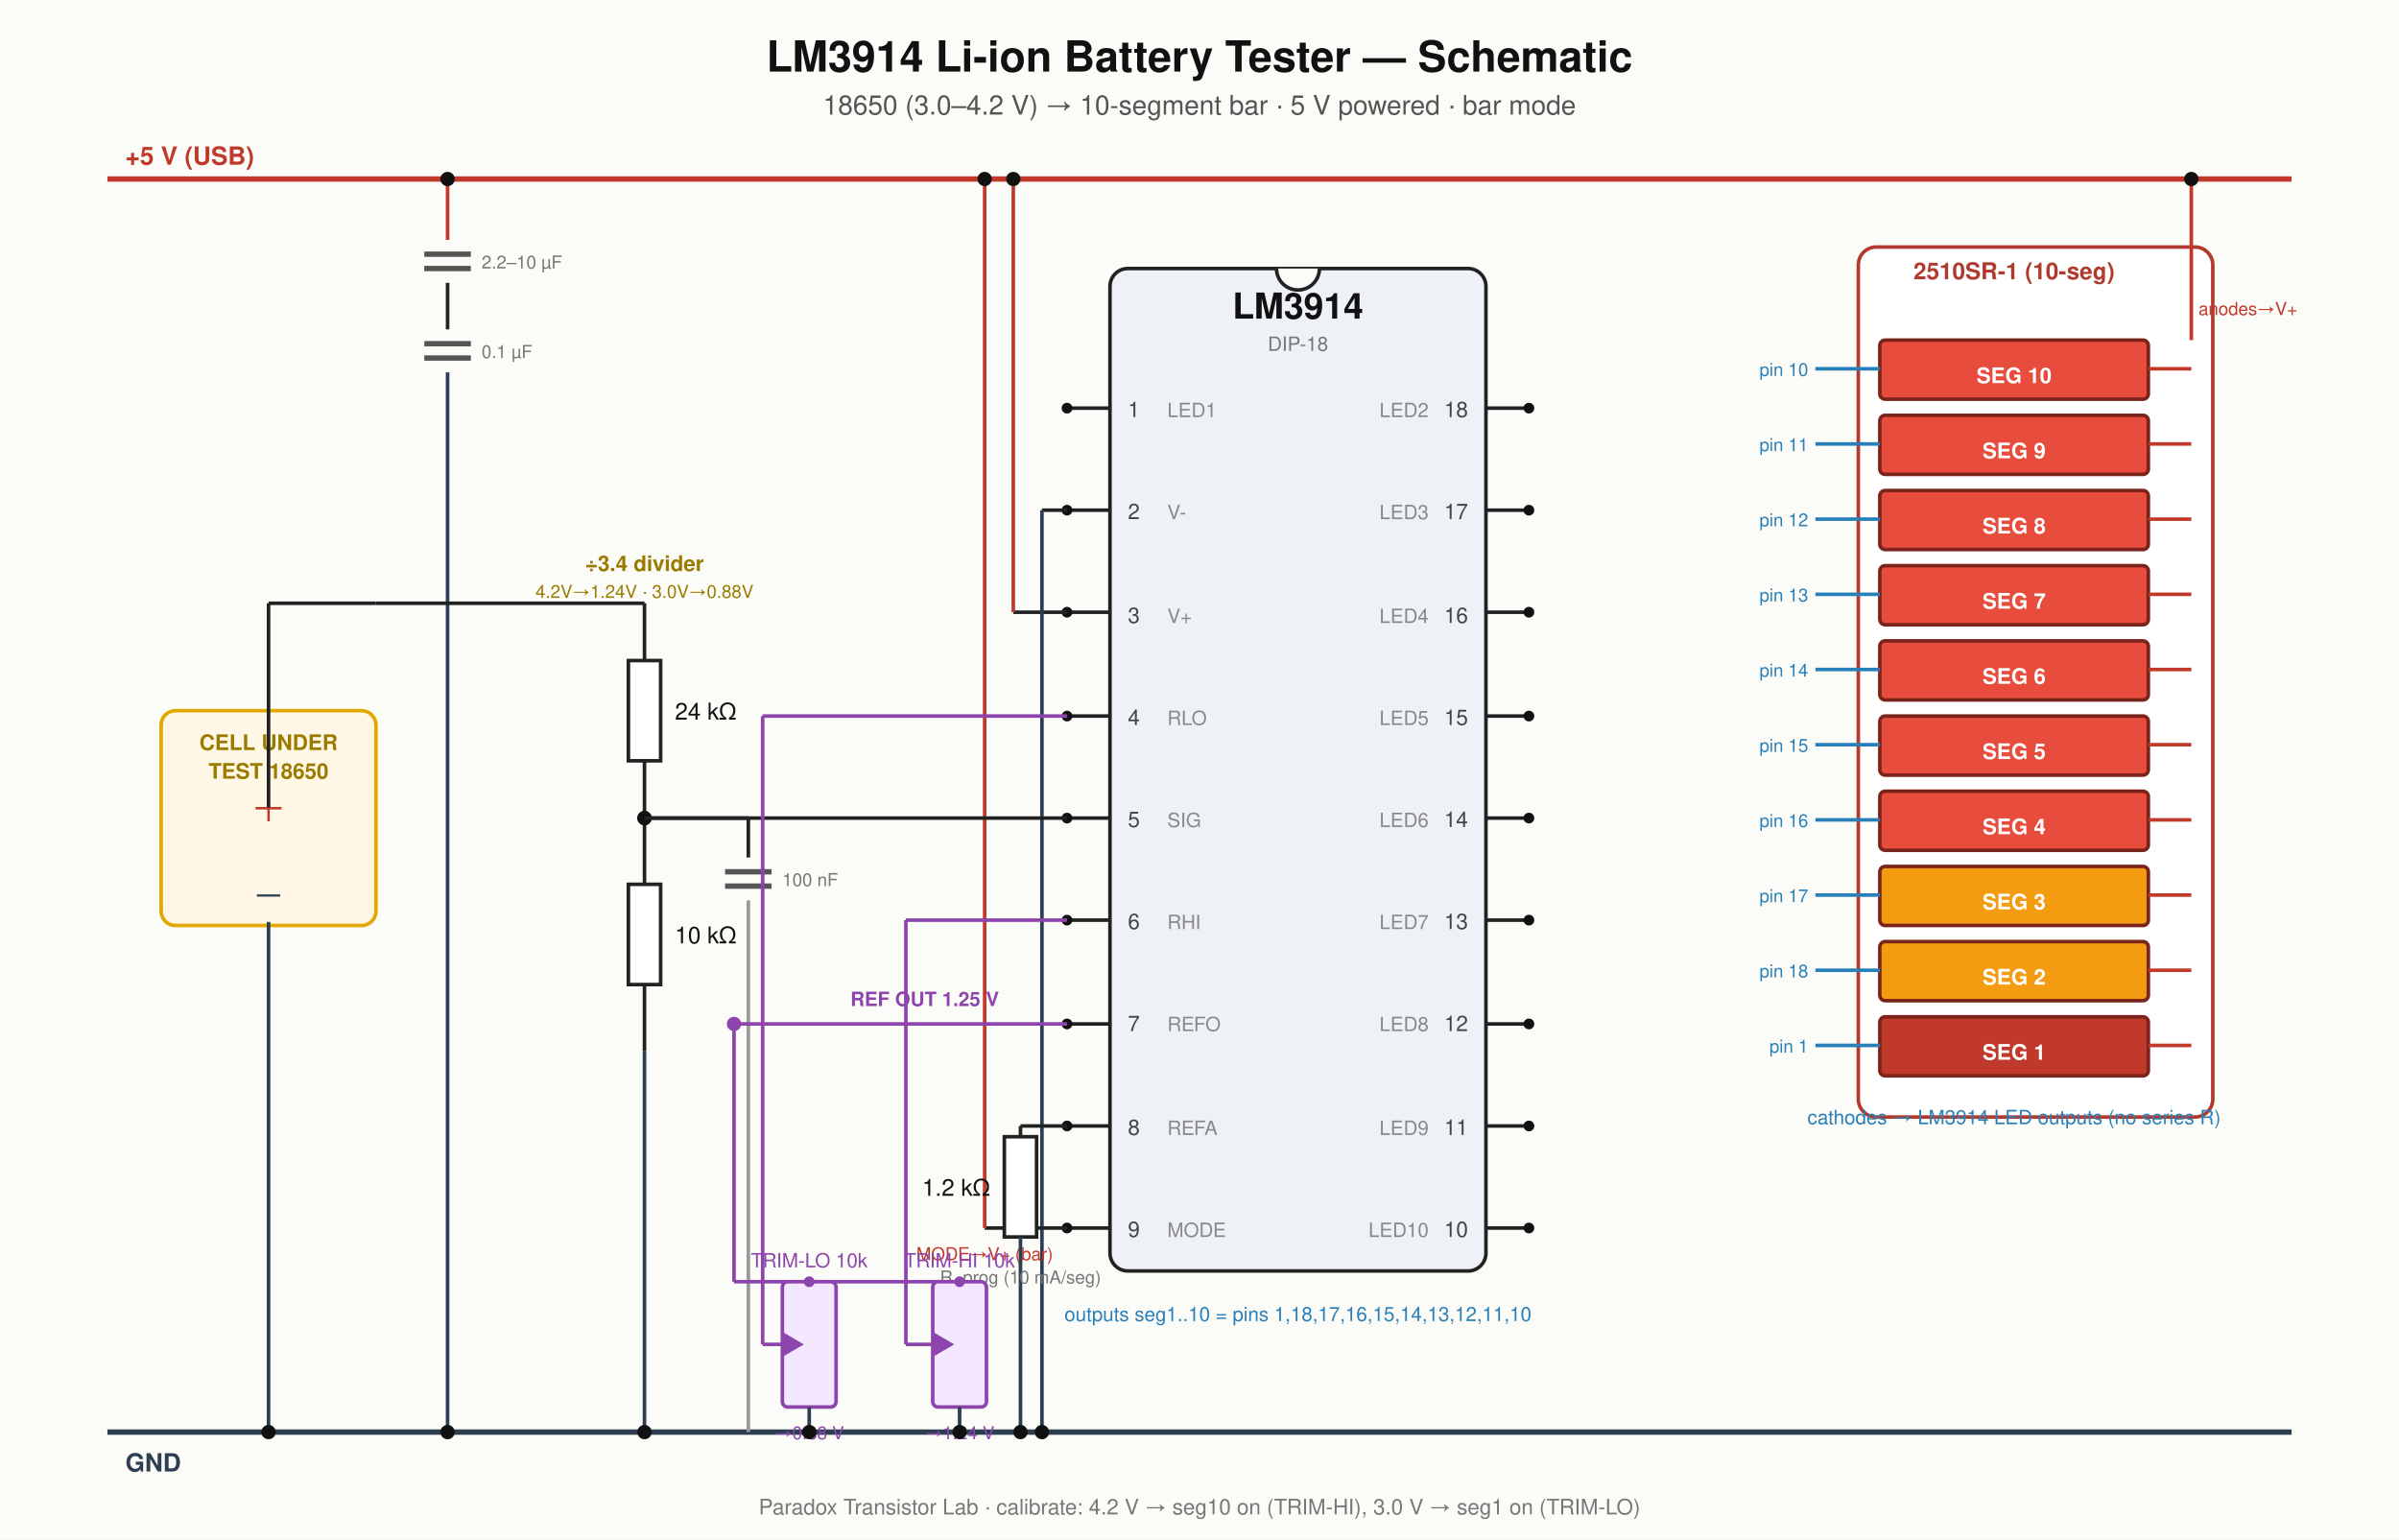
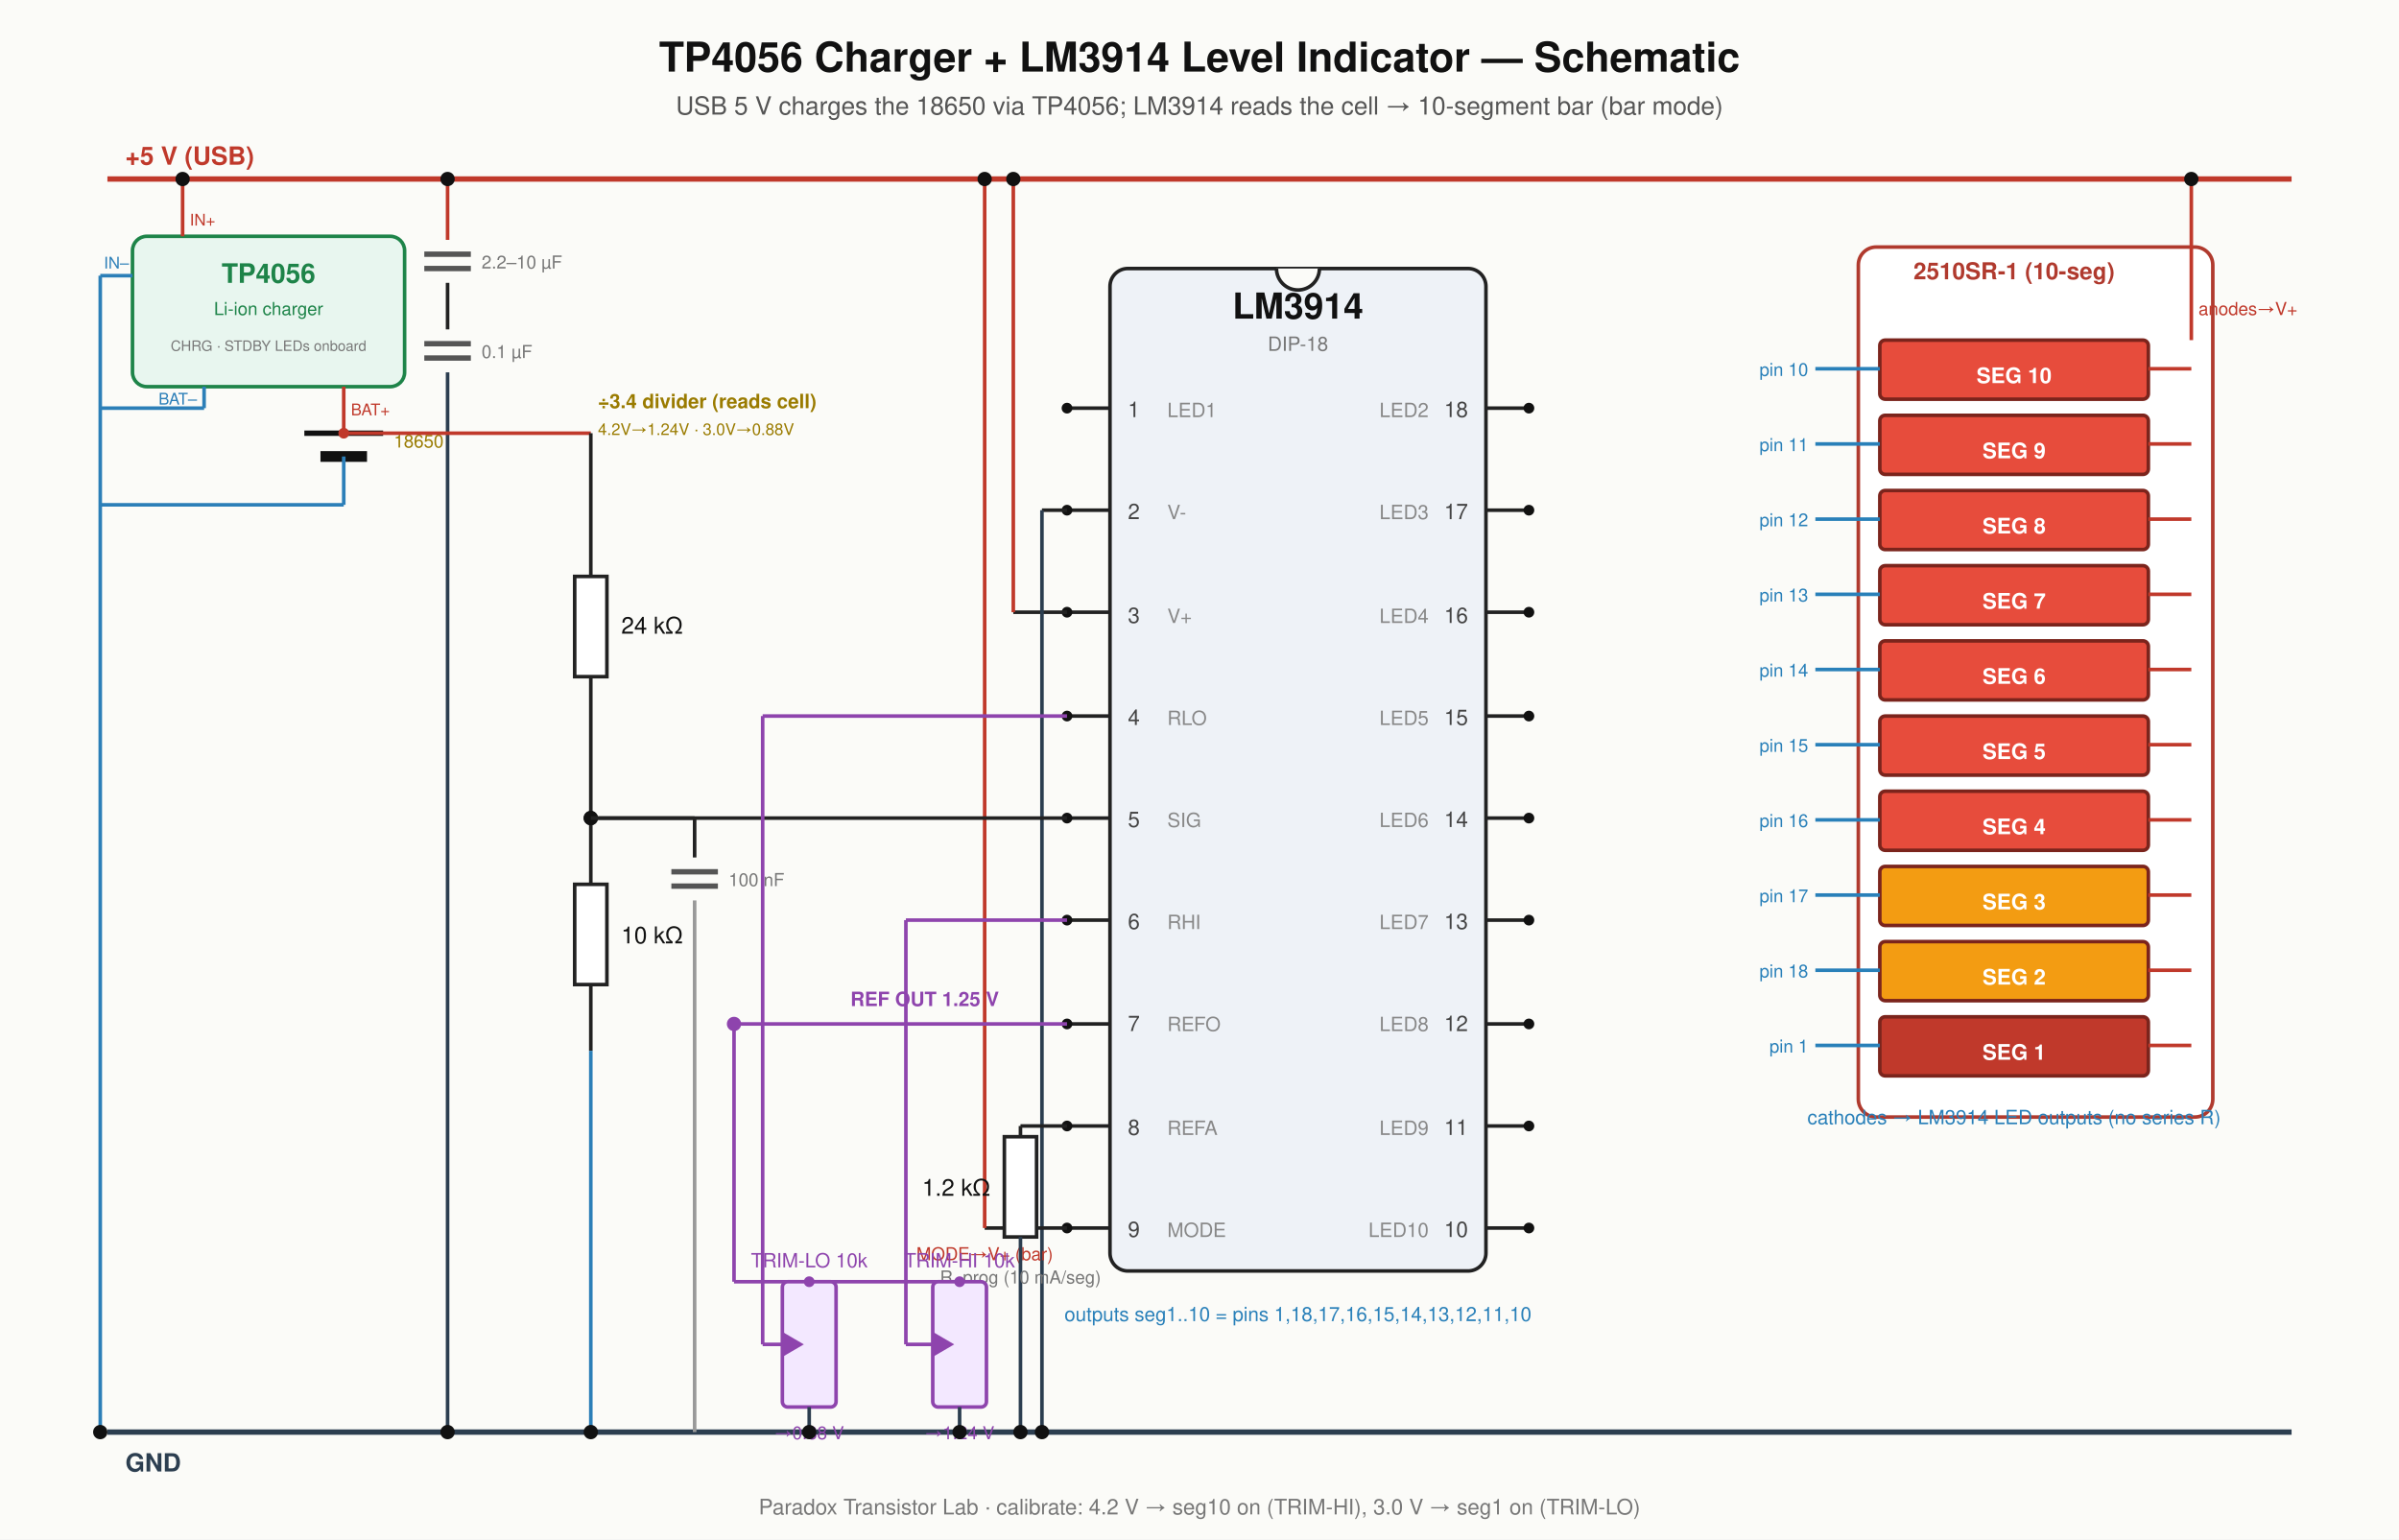
<svg xmlns="http://www.w3.org/2000/svg" viewBox="0 0 1340 860" width="1340" height="860">
  <rect x="0" y="0" width="1340" height="860" fill="#fbfbf8" stroke="none" stroke-width="2" rx="0" />
-   <text x="670" y="40" font-family="Helvetica,Arial,sans-serif" font-size="24" fill="#111" text-anchor="middle" font-weight="bold">LM3914 Li-ion Battery Tester — Schematic</text>
-   <text x="670" y="64" font-family="Helvetica,Arial,sans-serif" font-size="15" fill="#555" text-anchor="middle" font-weight="normal">18650 (3.0–4.2 V) → 10-segment bar · 5 V powered · bar mode</text>
+   <text x="670" y="40" font-family="Helvetica,Arial,sans-serif" font-size="23" fill="#111" text-anchor="middle" font-weight="bold">TP4056 Charger + LM3914 Level Indicator — Schematic</text>
+   <text x="670" y="64" font-family="Helvetica,Arial,sans-serif" font-size="14" fill="#555" text-anchor="middle" font-weight="normal">USB 5 V charges the 18650 via TP4056; LM3914 reads the cell → 10-segment bar (bar mode)</text>
  <line x1="60" y1="100" x2="1280" y2="100" stroke="#c0392b" stroke-width="3" />
  <text x="70" y="92" font-family="Helvetica,Arial,sans-serif" font-size="14" fill="#c0392b" text-anchor="start" font-weight="bold">+5 V (USB)</text>
  <line x1="60" y1="800" x2="1280" y2="800" stroke="#2c3e50" stroke-width="3" />
  <text x="70" y="822" font-family="Helvetica,Arial,sans-serif" font-size="14" fill="#2c3e50" text-anchor="start" font-weight="bold">GND</text>
  <rect x="620" y="150" width="210" height="560" fill="#eef2f7" stroke="#222" stroke-width="2" rx="10" />
  <text x="725" y="178" font-family="Helvetica,Arial,sans-serif" font-size="20" fill="#111" text-anchor="middle" font-weight="bold">LM3914</text>
  <text x="725" y="196" font-family="Helvetica,Arial,sans-serif" font-size="11" fill="#777" text-anchor="middle" font-weight="normal">DIP-18</text>
  <path d="M 713.0 150 a12 12 0 0 0 24 0" fill="#fbfbf8" stroke="#222" stroke-width="2" />
  <line x1="596" y1="228" x2="620" y2="228" stroke="#222" stroke-width="2" />
  <circle cx="596" cy="228" r="3" fill="#111" />
  <text x="630" y="233" font-family="Helvetica,Arial,sans-serif" font-size="12" fill="#444" text-anchor="start" font-weight="normal">1</text>
  <text x="652" y="233" font-family="Helvetica,Arial,sans-serif" font-size="11" fill="#888" text-anchor="start" font-weight="normal">LED1</text>
  <line x1="596" y1="285" x2="620" y2="285" stroke="#222" stroke-width="2" />
  <circle cx="596" cy="285" r="3" fill="#111" />
  <text x="630" y="290" font-family="Helvetica,Arial,sans-serif" font-size="12" fill="#444" text-anchor="start" font-weight="normal">2</text>
  <text x="652" y="290" font-family="Helvetica,Arial,sans-serif" font-size="11" fill="#888" text-anchor="start" font-weight="normal">V-</text>
  <line x1="596" y1="342" x2="620" y2="342" stroke="#222" stroke-width="2" />
  <circle cx="596" cy="342" r="3" fill="#111" />
  <text x="630" y="348" font-family="Helvetica,Arial,sans-serif" font-size="12" fill="#444" text-anchor="start" font-weight="normal">3</text>
  <text x="652" y="348" font-family="Helvetica,Arial,sans-serif" font-size="11" fill="#888" text-anchor="start" font-weight="normal">V+</text>
  <line x1="596" y1="400" x2="620" y2="400" stroke="#222" stroke-width="2" />
  <circle cx="596" cy="400" r="3" fill="#111" />
  <text x="630" y="405" font-family="Helvetica,Arial,sans-serif" font-size="12" fill="#444" text-anchor="start" font-weight="normal">4</text>
  <text x="652" y="405" font-family="Helvetica,Arial,sans-serif" font-size="11" fill="#888" text-anchor="start" font-weight="normal">RLO</text>
  <line x1="596" y1="457" x2="620" y2="457" stroke="#222" stroke-width="2" />
  <circle cx="596" cy="457" r="3" fill="#111" />
  <text x="630" y="462" font-family="Helvetica,Arial,sans-serif" font-size="12" fill="#444" text-anchor="start" font-weight="normal">5</text>
  <text x="652" y="462" font-family="Helvetica,Arial,sans-serif" font-size="11" fill="#888" text-anchor="start" font-weight="normal">SIG</text>
  <line x1="596" y1="514" x2="620" y2="514" stroke="#222" stroke-width="2" />
  <circle cx="596" cy="514" r="3" fill="#111" />
  <text x="630" y="519" font-family="Helvetica,Arial,sans-serif" font-size="12" fill="#444" text-anchor="start" font-weight="normal">6</text>
  <text x="652" y="519" font-family="Helvetica,Arial,sans-serif" font-size="11" fill="#888" text-anchor="start" font-weight="normal">RHI</text>
  <line x1="596" y1="572" x2="620" y2="572" stroke="#222" stroke-width="2" />
  <circle cx="596" cy="572" r="3" fill="#111" />
  <text x="630" y="576" font-family="Helvetica,Arial,sans-serif" font-size="12" fill="#444" text-anchor="start" font-weight="normal">7</text>
  <text x="652" y="576" font-family="Helvetica,Arial,sans-serif" font-size="11" fill="#888" text-anchor="start" font-weight="normal">REFO</text>
  <line x1="596" y1="629" x2="620" y2="629" stroke="#222" stroke-width="2" />
  <circle cx="596" cy="629" r="3" fill="#111" />
  <text x="630" y="634" font-family="Helvetica,Arial,sans-serif" font-size="12" fill="#444" text-anchor="start" font-weight="normal">8</text>
  <text x="652" y="634" font-family="Helvetica,Arial,sans-serif" font-size="11" fill="#888" text-anchor="start" font-weight="normal">REFA</text>
  <line x1="596" y1="686" x2="620" y2="686" stroke="#222" stroke-width="2" />
  <circle cx="596" cy="686" r="3" fill="#111" />
  <text x="630" y="691" font-family="Helvetica,Arial,sans-serif" font-size="12" fill="#444" text-anchor="start" font-weight="normal">9</text>
  <text x="652" y="691" font-family="Helvetica,Arial,sans-serif" font-size="11" fill="#888" text-anchor="start" font-weight="normal">MODE</text>
  <line x1="830" y1="228" x2="854" y2="228" stroke="#222" stroke-width="2" />
  <circle cx="854" cy="228" r="3" fill="#111" />
  <text x="820" y="233" font-family="Helvetica,Arial,sans-serif" font-size="12" fill="#444" text-anchor="end" font-weight="normal">18</text>
  <text x="798" y="233" font-family="Helvetica,Arial,sans-serif" font-size="11" fill="#888" text-anchor="end" font-weight="normal">LED2</text>
  <line x1="830" y1="285" x2="854" y2="285" stroke="#222" stroke-width="2" />
  <circle cx="854" cy="285" r="3" fill="#111" />
  <text x="820" y="290" font-family="Helvetica,Arial,sans-serif" font-size="12" fill="#444" text-anchor="end" font-weight="normal">17</text>
  <text x="798" y="290" font-family="Helvetica,Arial,sans-serif" font-size="11" fill="#888" text-anchor="end" font-weight="normal">LED3</text>
  <line x1="830" y1="342" x2="854" y2="342" stroke="#222" stroke-width="2" />
  <circle cx="854" cy="342" r="3" fill="#111" />
  <text x="820" y="348" font-family="Helvetica,Arial,sans-serif" font-size="12" fill="#444" text-anchor="end" font-weight="normal">16</text>
  <text x="798" y="348" font-family="Helvetica,Arial,sans-serif" font-size="11" fill="#888" text-anchor="end" font-weight="normal">LED4</text>
  <line x1="830" y1="400" x2="854" y2="400" stroke="#222" stroke-width="2" />
  <circle cx="854" cy="400" r="3" fill="#111" />
  <text x="820" y="405" font-family="Helvetica,Arial,sans-serif" font-size="12" fill="#444" text-anchor="end" font-weight="normal">15</text>
  <text x="798" y="405" font-family="Helvetica,Arial,sans-serif" font-size="11" fill="#888" text-anchor="end" font-weight="normal">LED5</text>
  <line x1="830" y1="457" x2="854" y2="457" stroke="#222" stroke-width="2" />
  <circle cx="854" cy="457" r="3" fill="#111" />
  <text x="820" y="462" font-family="Helvetica,Arial,sans-serif" font-size="12" fill="#444" text-anchor="end" font-weight="normal">14</text>
  <text x="798" y="462" font-family="Helvetica,Arial,sans-serif" font-size="11" fill="#888" text-anchor="end" font-weight="normal">LED6</text>
  <line x1="830" y1="514" x2="854" y2="514" stroke="#222" stroke-width="2" />
  <circle cx="854" cy="514" r="3" fill="#111" />
  <text x="820" y="519" font-family="Helvetica,Arial,sans-serif" font-size="12" fill="#444" text-anchor="end" font-weight="normal">13</text>
  <text x="798" y="519" font-family="Helvetica,Arial,sans-serif" font-size="11" fill="#888" text-anchor="end" font-weight="normal">LED7</text>
  <line x1="830" y1="572" x2="854" y2="572" stroke="#222" stroke-width="2" />
  <circle cx="854" cy="572" r="3" fill="#111" />
  <text x="820" y="576" font-family="Helvetica,Arial,sans-serif" font-size="12" fill="#444" text-anchor="end" font-weight="normal">12</text>
  <text x="798" y="576" font-family="Helvetica,Arial,sans-serif" font-size="11" fill="#888" text-anchor="end" font-weight="normal">LED8</text>
  <line x1="830" y1="629" x2="854" y2="629" stroke="#222" stroke-width="2" />
  <circle cx="854" cy="629" r="3" fill="#111" />
  <text x="820" y="634" font-family="Helvetica,Arial,sans-serif" font-size="12" fill="#444" text-anchor="end" font-weight="normal">11</text>
  <text x="798" y="634" font-family="Helvetica,Arial,sans-serif" font-size="11" fill="#888" text-anchor="end" font-weight="normal">LED9</text>
  <line x1="830" y1="686" x2="854" y2="686" stroke="#222" stroke-width="2" />
  <circle cx="854" cy="686" r="3" fill="#111" />
  <text x="820" y="691" font-family="Helvetica,Arial,sans-serif" font-size="12" fill="#444" text-anchor="end" font-weight="normal">10</text>
  <text x="798" y="691" font-family="Helvetica,Arial,sans-serif" font-size="11" fill="#888" text-anchor="end" font-weight="normal">LED10</text>
  <line x1="596" y1="342" x2="566" y2="342" stroke="#222" stroke-width="2" />
  <line x1="566" y1="342" x2="566" y2="100" stroke="#c0392b" stroke-width="2" />
  <circle cx="566" cy="100" r="4" fill="#111" />
  <line x1="596" y1="285" x2="582" y2="285" stroke="#222" stroke-width="2" />
  <line x1="582" y1="285" x2="582" y2="800" stroke="#2c3e50" stroke-width="2" />
  <circle cx="582" cy="800" r="4" fill="#111" />
  <line x1="596" y1="686" x2="550" y2="686" stroke="#222" stroke-width="2" />
  <line x1="550" y1="686" x2="550" y2="100" stroke="#c0392b" stroke-width="2" />
  <circle cx="550" cy="100" r="4" fill="#111" />
  <text x="550" y="704" font-family="Helvetica,Arial,sans-serif" font-size="10" fill="#c0392b" text-anchor="middle" font-weight="normal">MODE→V+ (bar)</text>
  <line x1="250" y1="100" x2="250" y2="134" stroke="#c0392b" stroke-width="2" />
  <circle cx="250" cy="100" r="4" fill="#111" />
  <line x1="237" y1="142" x2="263" y2="142" stroke="#555" stroke-width="3" />
  <line x1="237" y1="150" x2="263" y2="150" stroke="#555" stroke-width="3" />
  <text x="269" y="150" font-family="Helvetica,Arial,sans-serif" font-size="10" fill="#777" text-anchor="start" font-weight="normal">2.2–10 µF</text>
  <line x1="250" y1="158" x2="250" y2="184" stroke="#222" stroke-width="2" />
  <line x1="237" y1="192" x2="263" y2="192" stroke="#555" stroke-width="3" />
  <line x1="237" y1="200" x2="263" y2="200" stroke="#555" stroke-width="3" />
  <text x="269" y="200" font-family="Helvetica,Arial,sans-serif" font-size="10" fill="#777" text-anchor="start" font-weight="normal">0.1 µF</text>
  <line x1="250" y1="208" x2="250" y2="800" stroke="#2c3e50" stroke-width="2" />
  <circle cx="250" cy="800" r="4" fill="#111" />
-   <rect x="90" y="397" width="120" height="120" fill="#fff7e6" stroke="#e0a800" stroke-width="2" rx="8" />
-   <text x="150" y="419" font-family="Helvetica,Arial,sans-serif" font-size="12" fill="#9a7b00" text-anchor="middle" font-weight="bold">CELL UNDER</text>
-   <text x="150" y="435" font-family="Helvetica,Arial,sans-serif" font-size="12" fill="#9a7b00" text-anchor="middle" font-weight="bold">TEST 18650</text>
-   <text x="150" y="459" font-family="Helvetica,Arial,sans-serif" font-size="20" fill="#c0392b" text-anchor="middle" font-weight="normal">＋</text>
-   <text x="150" y="507" font-family="Helvetica,Arial,sans-serif" font-size="18" fill="#2c3e50" text-anchor="middle" font-weight="normal">－</text>
-   <line x1="150" y1="515" x2="150" y2="800" stroke="#2c3e50" stroke-width="2" />
-   <circle cx="150" cy="800" r="4" fill="#111" />
-   <line x1="210" y1="337" x2="360" y2="337" stroke="#222" stroke-width="2" />
-   <line x1="150" y1="451" x2="150" y2="337" stroke="#222" stroke-width="2" />
-   <line x1="150" y1="337" x2="210" y2="337" stroke="#222" stroke-width="2" />
-   <rect x="351" y="369" width="18" height="56" fill="#fff" stroke="#222" stroke-width="2" rx="0" />
-   <text x="377" y="402" font-family="Helvetica,Arial,sans-serif" font-size="13" fill="#111" text-anchor="start" font-weight="normal">24 kΩ</text>
-   <line x1="360" y1="337" x2="360" y2="369" stroke="#222" stroke-width="2" />
-   <line x1="360" y1="425" x2="360" y2="457" stroke="#222" stroke-width="2" />
-   <circle cx="360" cy="457" r="4" fill="#111" />
-   <line x1="360" y1="457" x2="596" y2="457" stroke="#222" stroke-width="2" />
-   <rect x="351" y="494" width="18" height="56" fill="#fff" stroke="#222" stroke-width="2" rx="0" />
-   <text x="377" y="527" font-family="Helvetica,Arial,sans-serif" font-size="13" fill="#111" text-anchor="start" font-weight="normal">10 kΩ</text>
-   <line x1="360" y1="457" x2="360" y2="494" stroke="#222" stroke-width="2" />
-   <line x1="360" y1="550" x2="360" y2="587" stroke="#222" stroke-width="2" />
-   <line x1="360" y1="587" x2="360" y2="800" stroke="#2c3e50" stroke-width="2" />
-   <circle cx="360" cy="800" r="4" fill="#111" />
-   <line x1="405" y1="487" x2="431" y2="487" stroke="#555" stroke-width="3" />
-   <line x1="405" y1="495" x2="431" y2="495" stroke="#555" stroke-width="3" />
-   <text x="437" y="495" font-family="Helvetica,Arial,sans-serif" font-size="10" fill="#777" text-anchor="start" font-weight="normal">100 nF</text>
-   <circle cx="360" cy="457" r="4" fill="#111" />
-   <line x1="360" y1="457" x2="418" y2="457" stroke="#222" stroke-width="2" />
-   <line x1="418" y1="457" x2="418" y2="479" stroke="#222" stroke-width="2" />
-   <line x1="418" y1="503" x2="418" y2="800" stroke="#999" stroke-width="2" />
-   <text x="360" y="319" font-family="Helvetica,Arial,sans-serif" font-size="12" fill="#9a7b00" text-anchor="middle" font-weight="bold">÷3.4 divider</text>
-   <text x="360" y="334" font-family="Helvetica,Arial,sans-serif" font-size="10" fill="#9a7b00" text-anchor="middle" font-weight="normal">4.2V→1.24V · 3.0V→0.88V</text>
+   <rect x="74" y="132" width="152" height="84" fill="#e8f6ef" stroke="#1e8449" stroke-width="2" rx="8" />
+   <text x="150" y="158" font-family="Helvetica,Arial,sans-serif" font-size="15" fill="#1e8449" text-anchor="middle" font-weight="bold">TP4056</text>
+   <text x="150" y="176" font-family="Helvetica,Arial,sans-serif" font-size="10" fill="#1e8449" text-anchor="middle" font-weight="normal">Li-ion charger</text>
+   <text x="150" y="196" font-family="Helvetica,Arial,sans-serif" font-size="8" fill="#777" text-anchor="middle" font-weight="normal">CHRG · STDBY LEDs onboard</text>
+   <line x1="102" y1="132" x2="102" y2="100" stroke="#c0392b" stroke-width="2" />
+   <circle cx="102" cy="100" r="4" fill="#111" />
+   <text x="106" y="126" font-family="Helvetica,Arial,sans-serif" font-size="9" fill="#c0392b" text-anchor="start" font-weight="normal">IN+</text>
+   <line x1="74" y1="154" x2="56" y2="154" stroke="#2c7fb8" stroke-width="2" />
+   <text x="72" y="150" font-family="Helvetica,Arial,sans-serif" font-size="9" fill="#2c7fb8" text-anchor="end" font-weight="normal">IN–</text>
+   <line x1="56" y1="154" x2="56" y2="800" stroke="#2c7fb8" stroke-width="2" />
+   <circle cx="56" cy="800" r="4" fill="#111" />
+   <line x1="192" y1="216" x2="192" y2="242" stroke="#c0392b" stroke-width="2" />
+   <text x="196" y="232" font-family="Helvetica,Arial,sans-serif" font-size="9" fill="#c0392b" text-anchor="start" font-weight="normal">BAT+</text>
+   <line x1="114" y1="216" x2="114" y2="228" stroke="#2c7fb8" stroke-width="2" />
+   <line x1="114" y1="228" x2="56" y2="228" stroke="#2c7fb8" stroke-width="2" />
+   <text x="110" y="226" font-family="Helvetica,Arial,sans-serif" font-size="9" fill="#2c7fb8" text-anchor="end" font-weight="normal">BAT–</text>
+   <line x1="170" y1="242" x2="214" y2="242" stroke="#111" stroke-width="3" />
+   <line x1="179" y1="255" x2="205" y2="255" stroke="#111" stroke-width="6" />
+   <text x="220" y="250" font-family="Helvetica,Arial,sans-serif" font-size="10" fill="#9a7b00" text-anchor="start" font-weight="normal">18650</text>
+   <line x1="192" y1="255" x2="192" y2="282" stroke="#2c7fb8" stroke-width="2" />
+   <line x1="192" y1="282" x2="56" y2="282" stroke="#2c7fb8" stroke-width="2" />
+   <line x1="192" y1="242" x2="330" y2="242" stroke="#c0392b" stroke-width="2" />
+   <circle cx="192" cy="242" r="3" fill="#c0392b" />
+   <rect x="321" y="322" width="18" height="56" fill="#fff" stroke="#222" stroke-width="2" rx="0" />
+   <text x="347" y="354" font-family="Helvetica,Arial,sans-serif" font-size="13" fill="#111" text-anchor="start" font-weight="normal">24 kΩ</text>
+   <line x1="330" y1="242" x2="330" y2="322" stroke="#222" stroke-width="2" />
+   <line x1="330" y1="378" x2="330" y2="457" stroke="#222" stroke-width="2" />
+   <circle cx="330" cy="457" r="4" fill="#111" />
+   <line x1="330" y1="457" x2="596" y2="457" stroke="#222" stroke-width="2" />
+   <rect x="321" y="494" width="18" height="56" fill="#fff" stroke="#222" stroke-width="2" rx="0" />
+   <text x="347" y="527" font-family="Helvetica,Arial,sans-serif" font-size="13" fill="#111" text-anchor="start" font-weight="normal">10 kΩ</text>
+   <line x1="330" y1="457" x2="330" y2="494" stroke="#222" stroke-width="2" />
+   <line x1="330" y1="550" x2="330" y2="587" stroke="#222" stroke-width="2" />
+   <line x1="330" y1="587" x2="330" y2="800" stroke="#2c7fb8" stroke-width="2" />
+   <circle cx="330" cy="800" r="4" fill="#111" />
+   <line x1="375" y1="487" x2="401" y2="487" stroke="#555" stroke-width="3" />
+   <line x1="375" y1="495" x2="401" y2="495" stroke="#555" stroke-width="3" />
+   <text x="407" y="495" font-family="Helvetica,Arial,sans-serif" font-size="10" fill="#777" text-anchor="start" font-weight="normal">100 nF</text>
+   <circle cx="330" cy="457" r="4" fill="#111" />
+   <line x1="330" y1="457" x2="388" y2="457" stroke="#222" stroke-width="2" />
+   <line x1="388" y1="457" x2="388" y2="479" stroke="#222" stroke-width="2" />
+   <line x1="388" y1="503" x2="388" y2="800" stroke="#999" stroke-width="2" />
+   <text x="334" y="228" font-family="Helvetica,Arial,sans-serif" font-size="11" fill="#9a7b00" text-anchor="start" font-weight="bold">÷3.4 divider (reads cell)</text>
+   <text x="334" y="243" font-family="Helvetica,Arial,sans-serif" font-size="9" fill="#9a7b00" text-anchor="start" font-weight="normal">4.2V→1.24V · 3.0V→0.88V</text>
  <line x1="596" y1="629" x2="596" y2="629" stroke="#222" stroke-width="2" />
  <line x1="596" y1="629" x2="570" y2="629" stroke="#222" stroke-width="2" />
  <rect x="561" y="635" width="18" height="56" fill="#fff" stroke="#222" stroke-width="2" rx="0" />
  <text x="553" y="668" font-family="Helvetica,Arial,sans-serif" font-size="13" fill="#111" text-anchor="end" font-weight="normal">1.2 kΩ</text>
  <line x1="570" y1="629" x2="570" y2="635" stroke="#222" stroke-width="2" />
  <line x1="570" y1="691" x2="570" y2="800" stroke="#2c3e50" stroke-width="2" />
  <circle cx="570" cy="800" r="4" fill="#111" />
  <text x="570" y="717" font-family="Helvetica,Arial,sans-serif" font-size="10" fill="#777" text-anchor="middle" font-weight="normal">R_prog (10 mA/seg)</text>
  <line x1="596" y1="572" x2="410" y2="572" stroke="#8e44ad" stroke-width="2" />
  <line x1="410" y1="572" x2="410" y2="716" stroke="#8e44ad" stroke-width="2" />
  <circle cx="410" cy="572" r="4" fill="#8e44ad" />
  <text x="558" y="562" font-family="Helvetica,Arial,sans-serif" font-size="11" fill="#8e44ad" text-anchor="end" font-weight="bold">REF OUT 1.25 V</text>
  <line x1="410" y1="716" x2="536" y2="716" stroke="#8e44ad" stroke-width="2" />
  <rect x="437" y="716" width="30" height="70" fill="#f3e8ff" stroke="#8e44ad" stroke-width="2" rx="3" />
  <text x="452" y="708" font-family="Helvetica,Arial,sans-serif" font-size="11" fill="#8e44ad" text-anchor="middle" font-weight="normal">TRIM-LO 10k</text>
  <path d="M 437 744 L 449 751 L 437 758 Z" fill="#8e44ad" />
  <text x="452" y="804" font-family="Helvetica,Arial,sans-serif" font-size="10" fill="#8e44ad" text-anchor="middle" font-weight="normal">→0.88 V</text>
  <line x1="452" y1="786" x2="452" y2="800" stroke="#2c3e50" stroke-width="2" />
  <circle cx="452" cy="800" r="4" fill="#111" />
  <rect x="521" y="716" width="30" height="70" fill="#f3e8ff" stroke="#8e44ad" stroke-width="2" rx="3" />
  <text x="536" y="708" font-family="Helvetica,Arial,sans-serif" font-size="11" fill="#8e44ad" text-anchor="middle" font-weight="normal">TRIM-HI 10k</text>
  <path d="M 521 744 L 533 751 L 521 758 Z" fill="#8e44ad" />
  <text x="536" y="804" font-family="Helvetica,Arial,sans-serif" font-size="10" fill="#8e44ad" text-anchor="middle" font-weight="normal">→1.24 V</text>
  <line x1="536" y1="786" x2="536" y2="800" stroke="#2c3e50" stroke-width="2" />
  <circle cx="536" cy="800" r="4" fill="#111" />
  <circle cx="452" cy="716" r="3" fill="#8e44ad" />
  <circle cx="536" cy="716" r="3" fill="#8e44ad" />
  <line x1="521" y1="751" x2="506" y2="751" stroke="#8e44ad" stroke-width="2" />
  <line x1="506" y1="751" x2="506" y2="514" stroke="#8e44ad" stroke-width="2" />
  <line x1="506" y1="514" x2="596" y2="514" stroke="#8e44ad" stroke-width="2" />
  <line x1="437" y1="751" x2="426" y2="751" stroke="#8e44ad" stroke-width="2" />
  <line x1="426" y1="751" x2="426" y2="400" stroke="#8e44ad" stroke-width="2" />
  <line x1="426" y1="400" x2="596" y2="400" stroke="#8e44ad" stroke-width="2" />
  <rect x="1038" y="138" width="198" height="486" fill="#fff" stroke="#b03a2e" stroke-width="2" rx="10" />
  <text x="1125" y="156" font-family="Helvetica,Arial,sans-serif" font-size="13" fill="#b03a2e" text-anchor="middle" font-weight="bold">2510SR-1 (10-seg)</text>
  <line x1="1224" y1="100" x2="1224" y2="190" stroke="#c0392b" stroke-width="2" />
  <circle cx="1224" cy="100" r="4" fill="#111" />
  <text x="1228" y="176" font-family="Helvetica,Arial,sans-serif" font-size="10" fill="#c0392b" text-anchor="start" font-weight="normal">anodes→V+</text>
  <rect x="1050" y="190" width="150" height="33" fill="#e74c3c" stroke="#7b241c" stroke-width="2" rx="3" />
  <text x="1125" y="214" font-family="Helvetica,Arial,sans-serif" font-size="12" fill="#fff" text-anchor="middle" font-weight="bold">SEG 10</text>
  <line x1="1200" y1="206" x2="1224" y2="206" stroke="#c0392b" stroke-width="2" />
  <line x1="1014" y1="206" x2="1050" y2="206" stroke="#2980b9" stroke-width="2" />
  <text x="1010" y="210" font-family="Helvetica,Arial,sans-serif" font-size="10" fill="#2980b9" text-anchor="end" font-weight="normal">pin 10</text>
  <rect x="1050" y="232" width="150" height="33" fill="#e74c3c" stroke="#7b241c" stroke-width="2" rx="3" />
  <text x="1125" y="256" font-family="Helvetica,Arial,sans-serif" font-size="12" fill="#fff" text-anchor="middle" font-weight="bold">SEG 9</text>
  <line x1="1200" y1="248" x2="1224" y2="248" stroke="#c0392b" stroke-width="2" />
  <line x1="1014" y1="248" x2="1050" y2="248" stroke="#2980b9" stroke-width="2" />
  <text x="1010" y="252" font-family="Helvetica,Arial,sans-serif" font-size="10" fill="#2980b9" text-anchor="end" font-weight="normal">pin 11</text>
  <rect x="1050" y="274" width="150" height="33" fill="#e74c3c" stroke="#7b241c" stroke-width="2" rx="3" />
  <text x="1125" y="298" font-family="Helvetica,Arial,sans-serif" font-size="12" fill="#fff" text-anchor="middle" font-weight="bold">SEG 8</text>
  <line x1="1200" y1="290" x2="1224" y2="290" stroke="#c0392b" stroke-width="2" />
  <line x1="1014" y1="290" x2="1050" y2="290" stroke="#2980b9" stroke-width="2" />
  <text x="1010" y="294" font-family="Helvetica,Arial,sans-serif" font-size="10" fill="#2980b9" text-anchor="end" font-weight="normal">pin 12</text>
  <rect x="1050" y="316" width="150" height="33" fill="#e74c3c" stroke="#7b241c" stroke-width="2" rx="3" />
  <text x="1125" y="340" font-family="Helvetica,Arial,sans-serif" font-size="12" fill="#fff" text-anchor="middle" font-weight="bold">SEG 7</text>
  <line x1="1200" y1="332" x2="1224" y2="332" stroke="#c0392b" stroke-width="2" />
  <line x1="1014" y1="332" x2="1050" y2="332" stroke="#2980b9" stroke-width="2" />
  <text x="1010" y="336" font-family="Helvetica,Arial,sans-serif" font-size="10" fill="#2980b9" text-anchor="end" font-weight="normal">pin 13</text>
  <rect x="1050" y="358" width="150" height="33" fill="#e74c3c" stroke="#7b241c" stroke-width="2" rx="3" />
  <text x="1125" y="382" font-family="Helvetica,Arial,sans-serif" font-size="12" fill="#fff" text-anchor="middle" font-weight="bold">SEG 6</text>
  <line x1="1200" y1="374" x2="1224" y2="374" stroke="#c0392b" stroke-width="2" />
  <line x1="1014" y1="374" x2="1050" y2="374" stroke="#2980b9" stroke-width="2" />
  <text x="1010" y="378" font-family="Helvetica,Arial,sans-serif" font-size="10" fill="#2980b9" text-anchor="end" font-weight="normal">pin 14</text>
  <rect x="1050" y="400" width="150" height="33" fill="#e74c3c" stroke="#7b241c" stroke-width="2" rx="3" />
  <text x="1125" y="424" font-family="Helvetica,Arial,sans-serif" font-size="12" fill="#fff" text-anchor="middle" font-weight="bold">SEG 5</text>
  <line x1="1200" y1="416" x2="1224" y2="416" stroke="#c0392b" stroke-width="2" />
  <line x1="1014" y1="416" x2="1050" y2="416" stroke="#2980b9" stroke-width="2" />
  <text x="1010" y="420" font-family="Helvetica,Arial,sans-serif" font-size="10" fill="#2980b9" text-anchor="end" font-weight="normal">pin 15</text>
  <rect x="1050" y="442" width="150" height="33" fill="#e74c3c" stroke="#7b241c" stroke-width="2" rx="3" />
  <text x="1125" y="466" font-family="Helvetica,Arial,sans-serif" font-size="12" fill="#fff" text-anchor="middle" font-weight="bold">SEG 4</text>
  <line x1="1200" y1="458" x2="1224" y2="458" stroke="#c0392b" stroke-width="2" />
  <line x1="1014" y1="458" x2="1050" y2="458" stroke="#2980b9" stroke-width="2" />
  <text x="1010" y="462" font-family="Helvetica,Arial,sans-serif" font-size="10" fill="#2980b9" text-anchor="end" font-weight="normal">pin 16</text>
  <rect x="1050" y="484" width="150" height="33" fill="#f39c12" stroke="#7b241c" stroke-width="2" rx="3" />
  <text x="1125" y="508" font-family="Helvetica,Arial,sans-serif" font-size="12" fill="#fff" text-anchor="middle" font-weight="bold">SEG 3</text>
  <line x1="1200" y1="500" x2="1224" y2="500" stroke="#c0392b" stroke-width="2" />
  <line x1="1014" y1="500" x2="1050" y2="500" stroke="#2980b9" stroke-width="2" />
  <text x="1010" y="504" font-family="Helvetica,Arial,sans-serif" font-size="10" fill="#2980b9" text-anchor="end" font-weight="normal">pin 17</text>
  <rect x="1050" y="526" width="150" height="33" fill="#f39c12" stroke="#7b241c" stroke-width="2" rx="3" />
  <text x="1125" y="550" font-family="Helvetica,Arial,sans-serif" font-size="12" fill="#fff" text-anchor="middle" font-weight="bold">SEG 2</text>
  <line x1="1200" y1="542" x2="1224" y2="542" stroke="#c0392b" stroke-width="2" />
  <line x1="1014" y1="542" x2="1050" y2="542" stroke="#2980b9" stroke-width="2" />
  <text x="1010" y="546" font-family="Helvetica,Arial,sans-serif" font-size="10" fill="#2980b9" text-anchor="end" font-weight="normal">pin 18</text>
  <rect x="1050" y="568" width="150" height="33" fill="#c0392b" stroke="#7b241c" stroke-width="2" rx="3" />
  <text x="1125" y="592" font-family="Helvetica,Arial,sans-serif" font-size="12" fill="#fff" text-anchor="middle" font-weight="bold">SEG 1</text>
  <line x1="1200" y1="584" x2="1224" y2="584" stroke="#c0392b" stroke-width="2" />
  <line x1="1014" y1="584" x2="1050" y2="584" stroke="#2980b9" stroke-width="2" />
  <text x="1010" y="588" font-family="Helvetica,Arial,sans-serif" font-size="10" fill="#2980b9" text-anchor="end" font-weight="normal">pin 1</text>
  <text x="1125" y="628" font-family="Helvetica,Arial,sans-serif" font-size="11" fill="#2980b9" text-anchor="middle" font-weight="normal">cathodes → LM3914 LED outputs (no series R)</text>
  <text x="725" y="738" font-family="Helvetica,Arial,sans-serif" font-size="11" fill="#2980b9" text-anchor="middle" font-weight="normal">outputs seg1..10 = pins 1,18,17,16,15,14,13,12,11,10</text>
  <text x="670" y="846" font-family="Helvetica,Arial,sans-serif" font-size="12" fill="#777" text-anchor="middle" font-weight="normal">Paradox Transistor Lab · calibrate: 4.2 V → seg10 on (TRIM-HI), 3.0 V → seg1 on (TRIM-LO)</text>
</svg>
